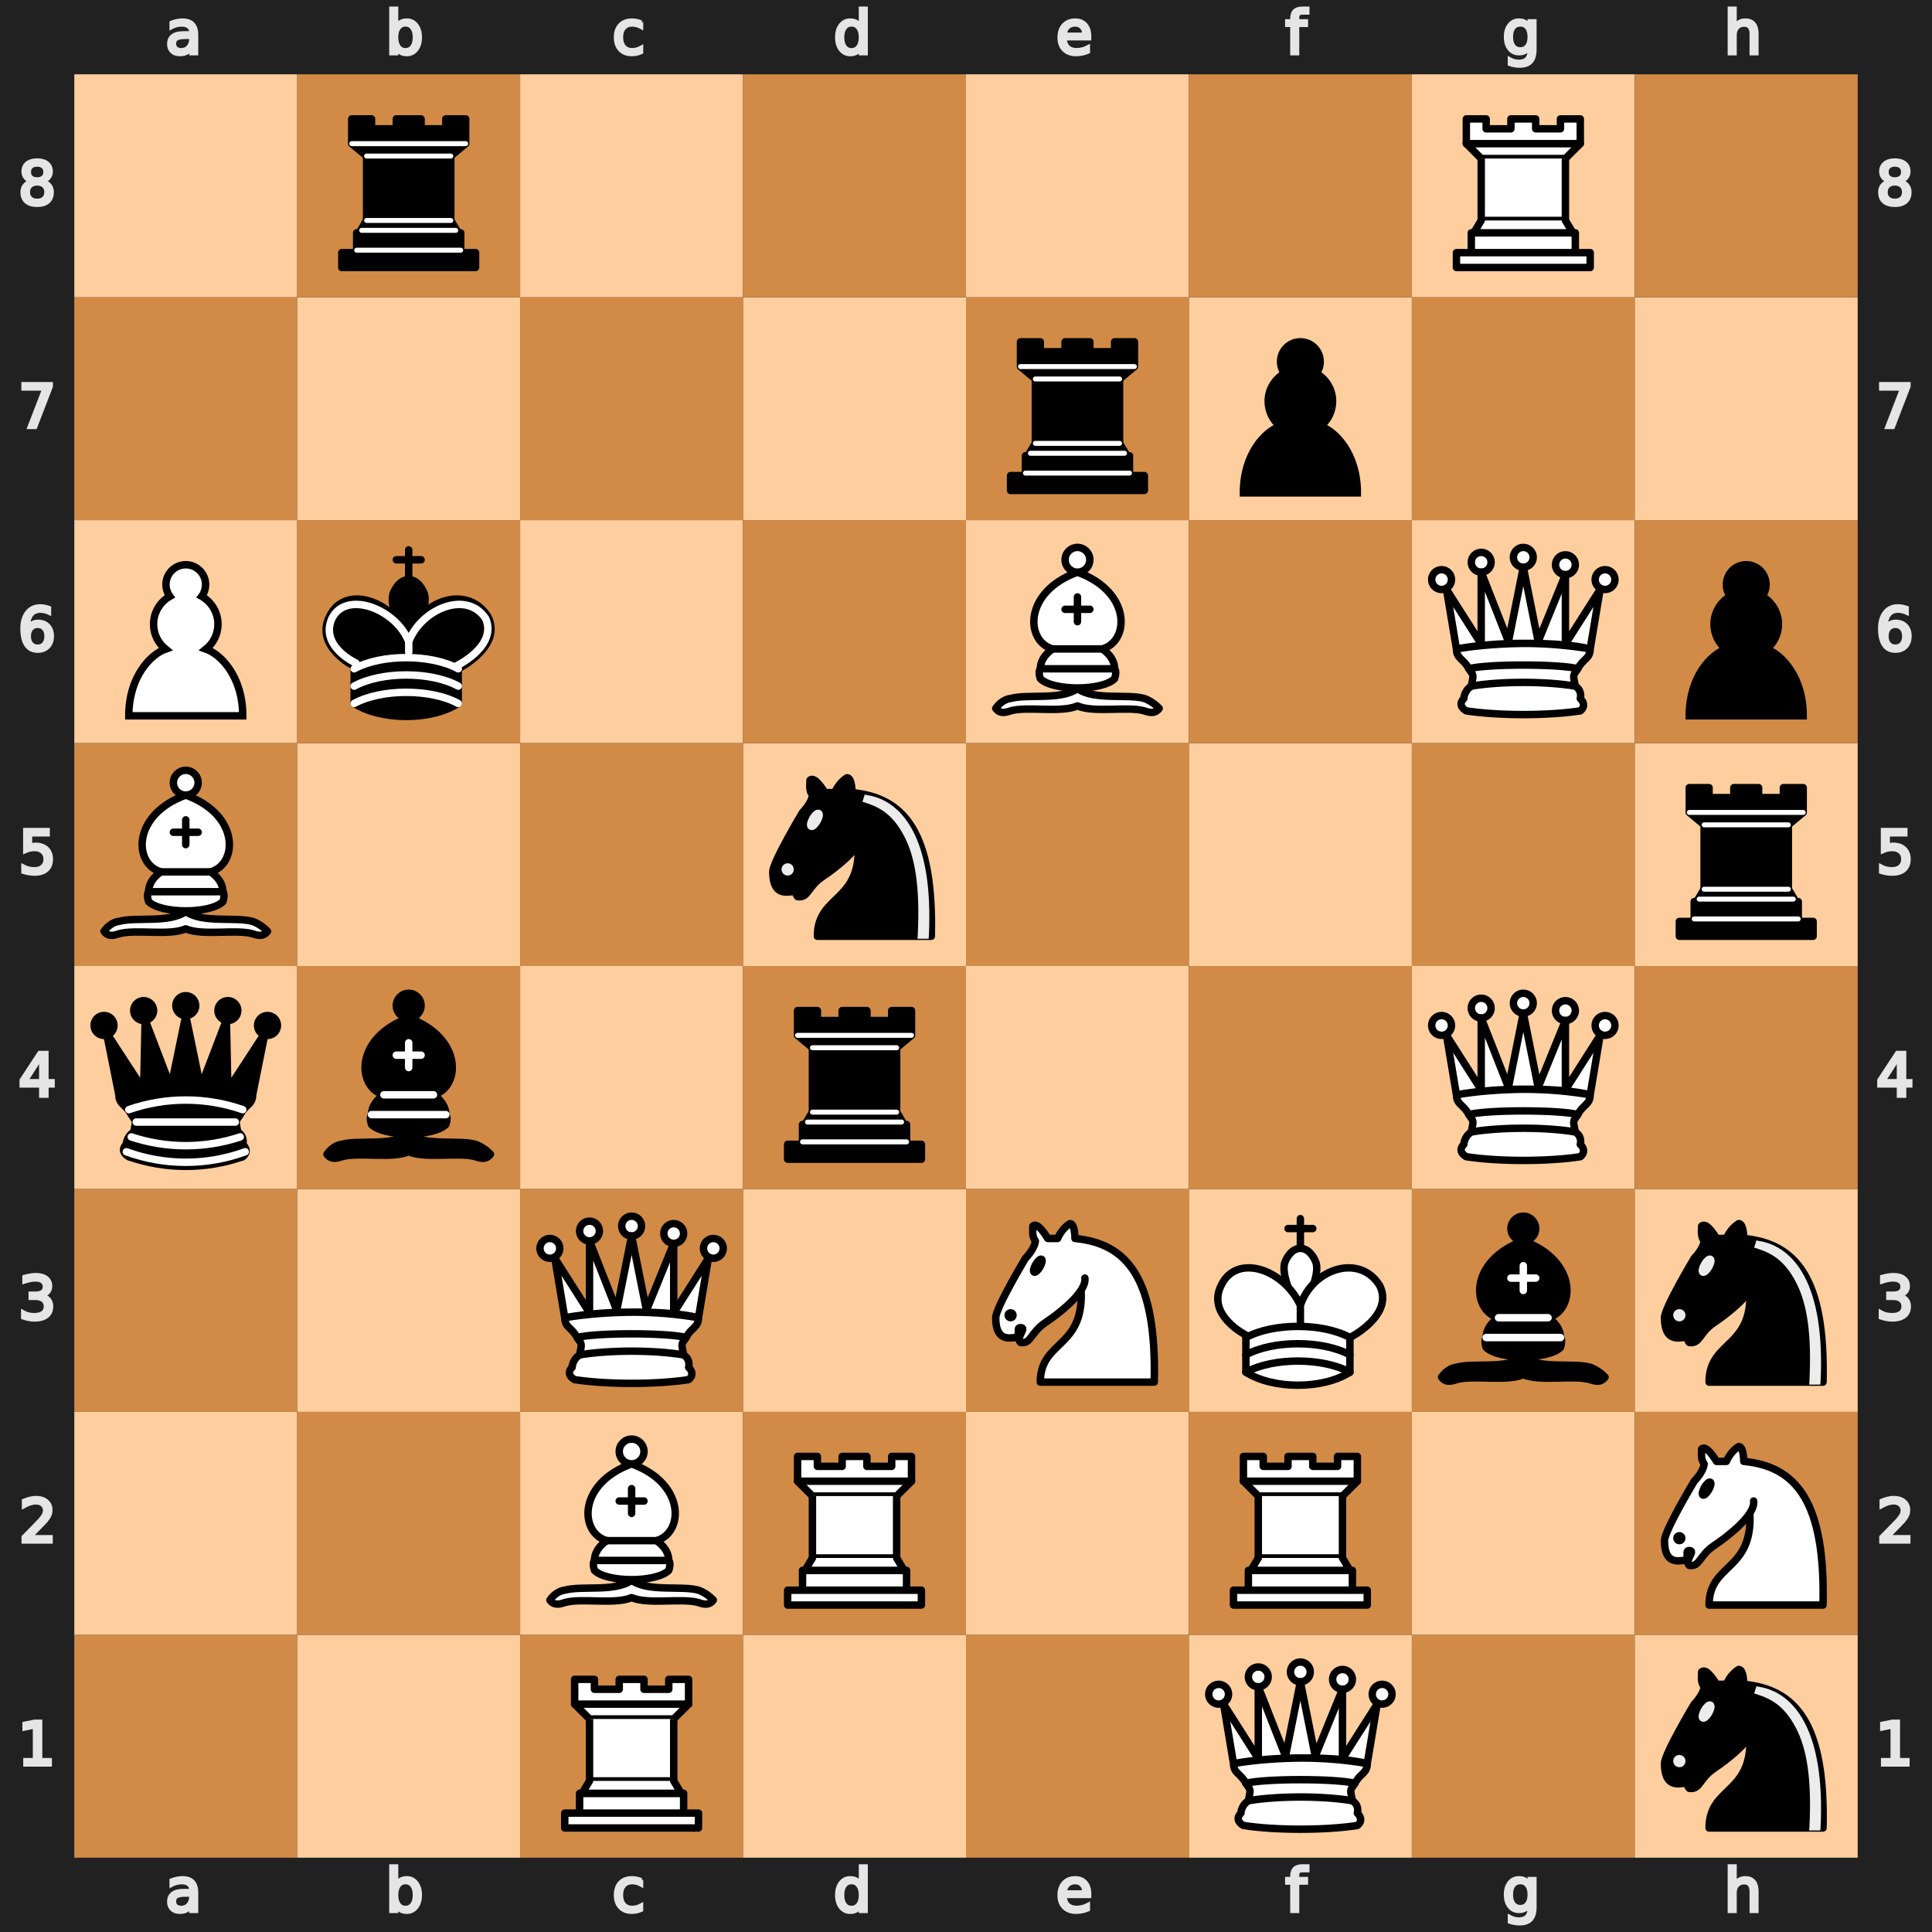
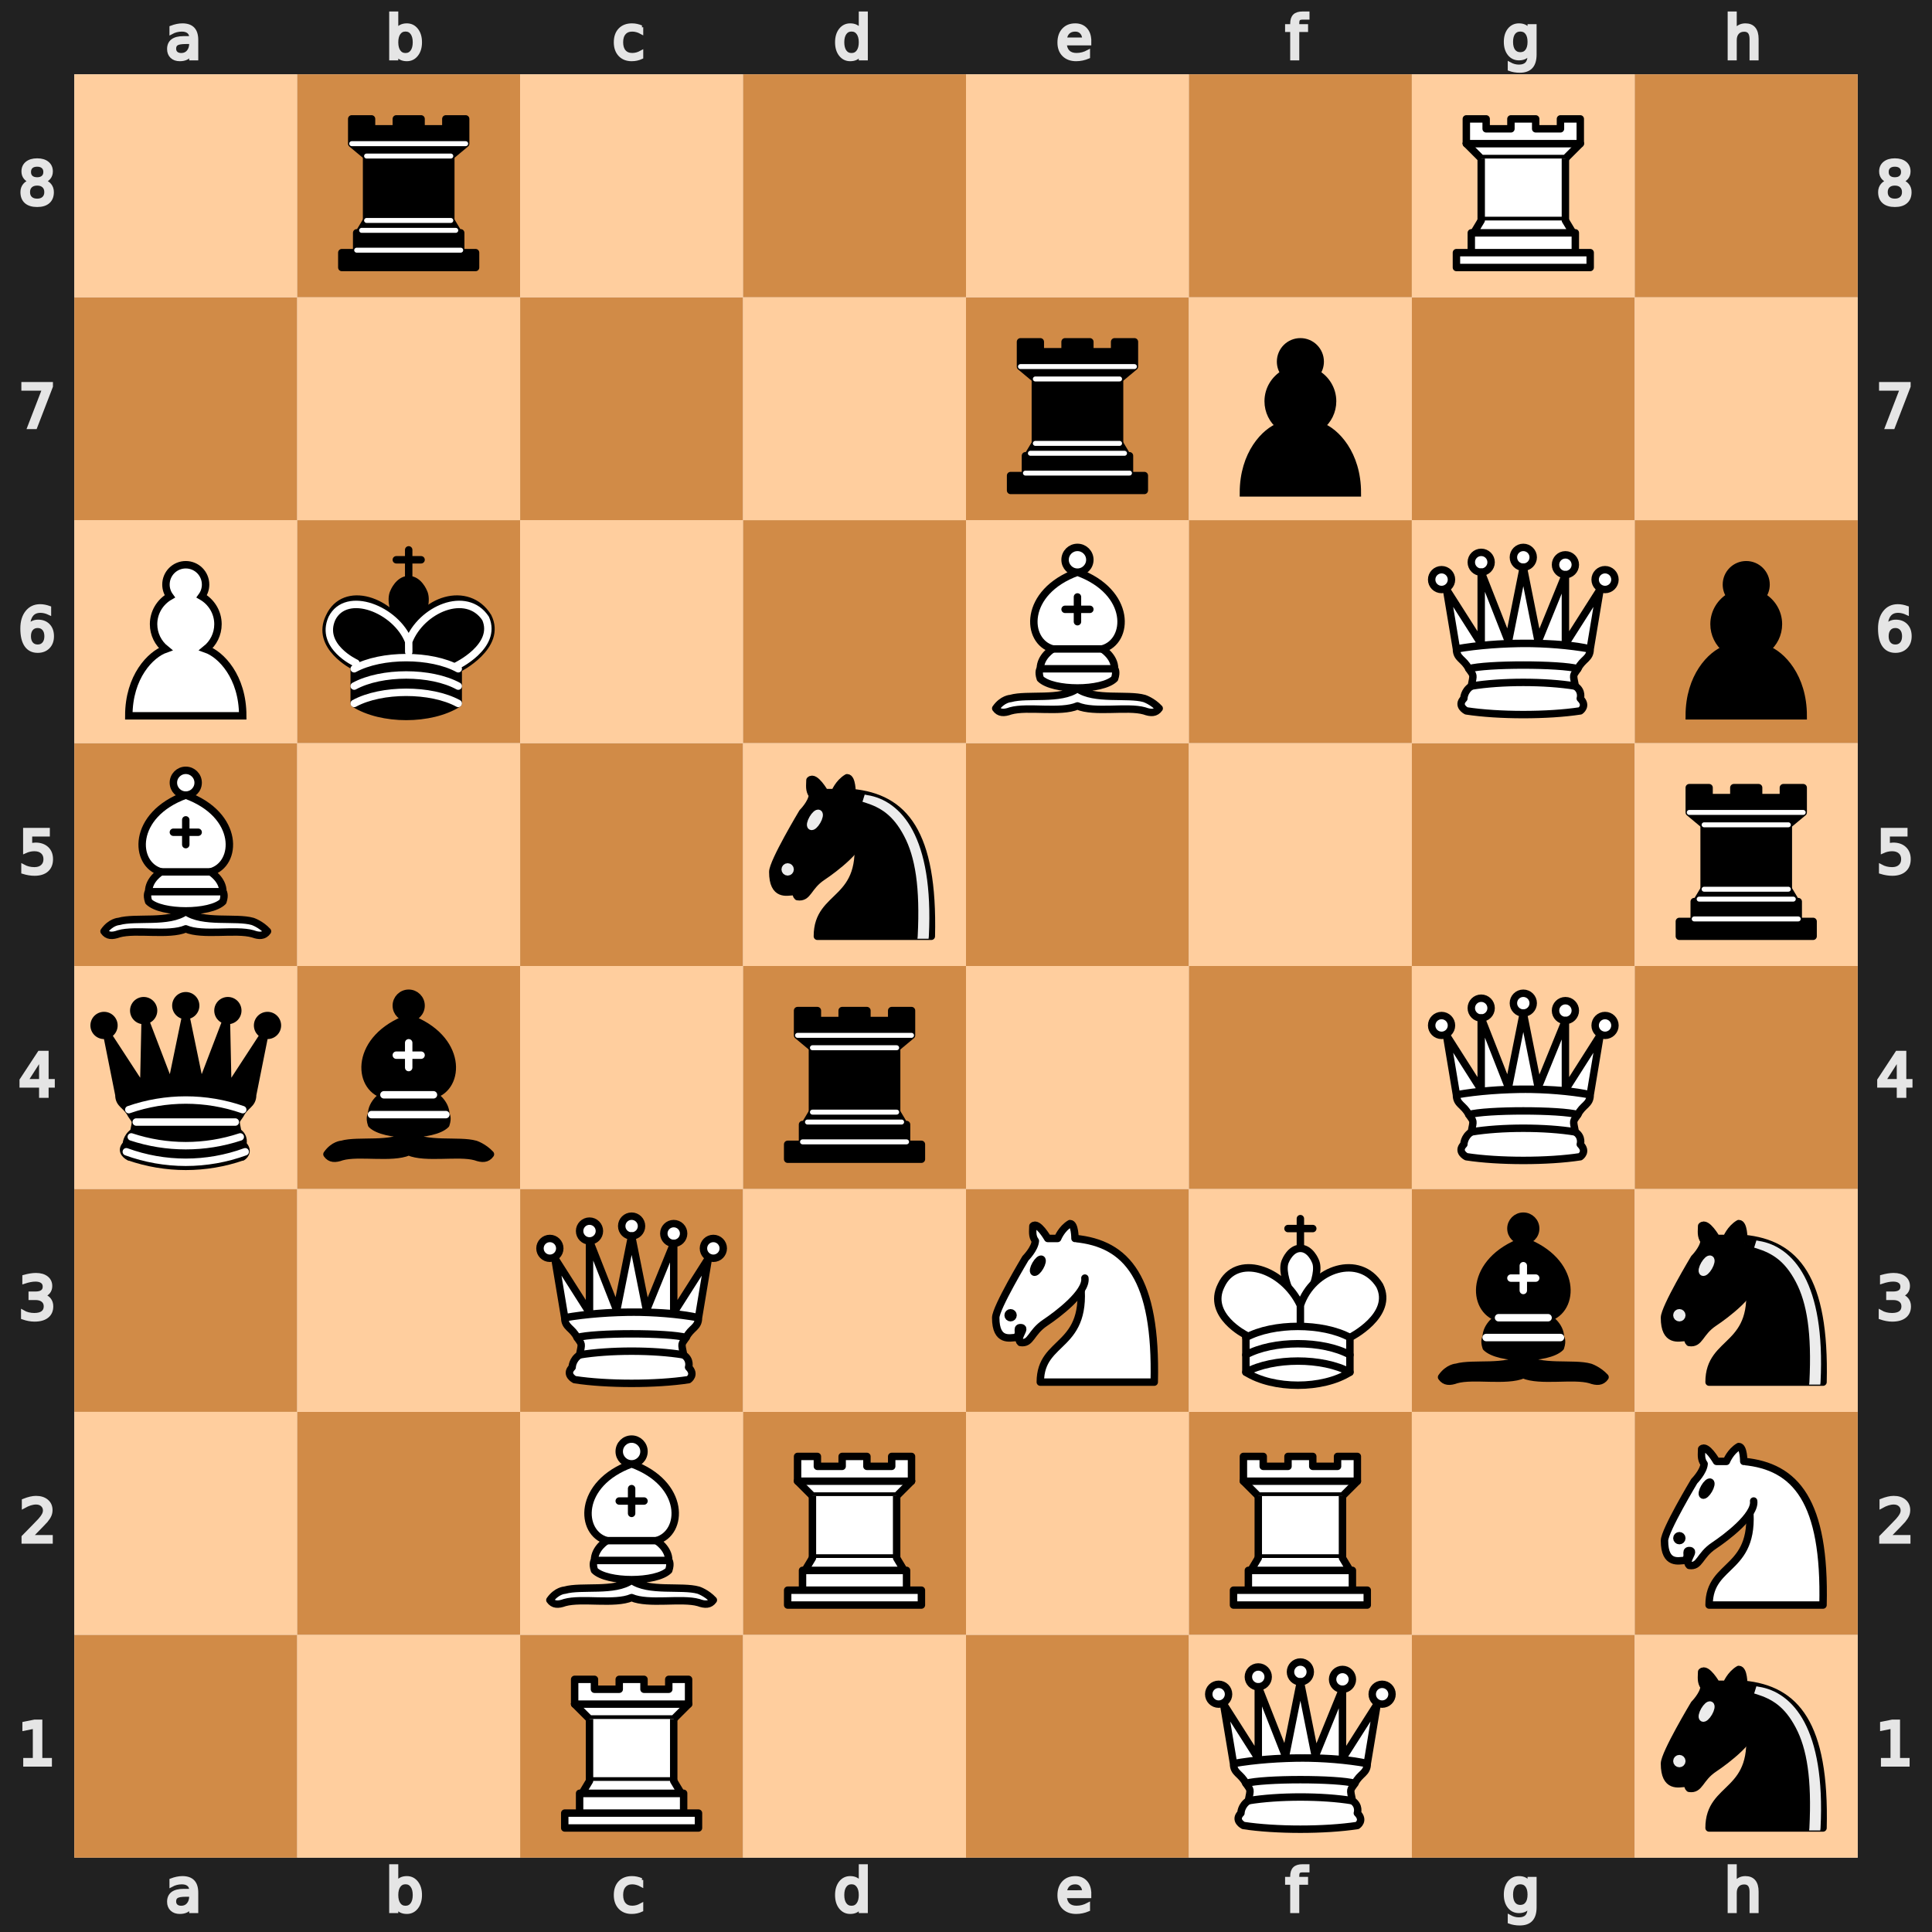
- <svg xmlns="http://www.w3.org/2000/svg" xmlns:xlink="http://www.w3.org/1999/xlink" version="1.2" baseProfile="tiny" viewBox="0 0 390 390" width="200" height="200">
+ <svg xmlns="http://www.w3.org/2000/svg" xmlns:xlink="http://www.w3.org/1999/xlink" viewBox="0 0 390 390" width="200" height="200">
  <defs>
    <g id="white-pawn" class="white pawn">
      <path d="M22.5 9c-2.21 0-4 1.79-4 4 0 .89.29 1.71.78 2.38C17.33 16.5 16 18.59 16 21c0 2.03.94 3.84 2.41 5.03-3 1.06-7.41 5.55-7.41 13.47h23c0-7.92-4.41-12.41-7.41-13.47 1.47-1.19 2.41-3 2.41-5.03 0-2.41-1.33-4.5-3.28-5.62.49-.67.78-1.49.78-2.38 0-2.21-1.79-4-4-4z" fill="#fff" stroke="#000" stroke-width="1.5" stroke-linecap="round" />
    </g>
    <g id="white-knight" class="white knight" fill="none" fill-rule="evenodd" stroke="#000" stroke-width="1.5" stroke-linecap="round" stroke-linejoin="round">
      <path d="M 22,10 C 32.5,11 38.5,18 38,39 L 15,39 C 15,30 25,32.5 23,18" style="fill:#ffffff; stroke:#000000;" />
      <path d="M 24,18 C 24.38,20.91 18.45,25.37 16,27 C 13,29 13.18,31.34 11,31 C 9.958,30.06 12.41,27.96 11,28 C 10,28 11.19,29.23 10,30 C 9,30 5.997,31 6,26 C 6,24 12,14 12,14 C 12,14 13.89,12.1 14,10.5 C 13.27,9.506 13.5,8.5 13.5,7.5 C 14.5,6.5 16.5,10 16.5,10 L 18.5,10 C 18.5,10 19.28,8.008 21,7 C 22,7 22,10 22,10" style="fill:#ffffff; stroke:#000000;" />
      <path d="M 9.5 25.5 A 0.5 0.5 0 1 1 8.5,25.5 A 0.5 0.5 0 1 1 9.5 25.5 z" style="fill:#000000; stroke:#000000;" />
      <path d="M 15 15.5 A 0.5 1.5 0 1 1 14,15.5 A 0.5 1.5 0 1 1 15 15.5 z" transform="matrix(0.866,0.5,-0.5,0.866,9.693,-5.173)" style="fill:#000000; stroke:#000000;" />
    </g>
    <g id="white-bishop" class="white bishop" fill="none" fill-rule="evenodd" stroke="#000" stroke-width="1.5" stroke-linecap="round" stroke-linejoin="round">
      <g fill="#fff" stroke-linecap="butt">
        <path d="M9 36c3.39-.97 10.11.43 13.5-2 3.39 2.43 10.11 1.03 13.5 2 0 0 1.65.54 3 2-.68.97-1.65.99-3 .5-3.39-.97-10.11.46-13.5-1-3.39 1.46-10.11.03-13.5 1-1.354.49-2.323.47-3-.5 1.354-1.94 3-2 3-2zM15 32c2.5 2.5 12.5 2.5 15 0 .5-1.5 0-2 0-2 0-2.5-2.5-4-2.5-4 5.5-1.5 6-11.5-5-15.5-11 4-10.5 14-5 15.5 0 0-2.5 1.5-2.5 4 0 0-.5.5 0 2zM25 8a2.5 2.5 0 1 1-5 0 2.5 2.5 0 1 1 5 0z" />
      </g>
      <path d="M17.5 26h10M15 30h15m-7.5-14.5v5M20 18h5" stroke-linejoin="miter" />
    </g>
    <g id="white-rook" class="white rook" fill="#fff" fill-rule="evenodd" stroke="#000" stroke-width="1.5" stroke-linecap="round" stroke-linejoin="round">
      <path d="M9 39h27v-3H9v3zM12 36v-4h21v4H12zM11 14V9h4v2h5V9h5v2h5V9h4v5" stroke-linecap="butt" />
      <path d="M34 14l-3 3H14l-3-3" />
      <path d="M31 17v12.5H14V17" stroke-linecap="butt" stroke-linejoin="miter" />
      <path d="M31 29.5l1.5 2.5h-20l1.5-2.5" />
      <path d="M11 14h23" fill="none" stroke-linejoin="miter" />
    </g>
    <g id="white-queen" class="white queen" fill="#fff" fill-rule="evenodd" stroke="#000" stroke-width="1.5" stroke-linecap="round" stroke-linejoin="round">
      <path d="M8 12a2 2 0 1 1-4 0 2 2 0 1 1 4 0zM24.5 7.5a2 2 0 1 1-4 0 2 2 0 1 1 4 0zM41 12a2 2 0 1 1-4 0 2 2 0 1 1 4 0zM16 8.5a2 2 0 1 1-4 0 2 2 0 1 1 4 0zM33 9a2 2 0 1 1-4 0 2 2 0 1 1 4 0z" />
      <path d="M9 26c8.5-1.5 21-1.5 27 0l2-12-7 11V11l-5.5 13.5-3-15-3 15-5.5-14V25L7 14l2 12zM9 26c0 2 1.5 2 2.5 4 1 1.5 1 1 .5 3.5-1.5 1-1.5 2.5-1.5 2.5-1.5 1.5.5 2.5.5 2.5 6.5 1 16.5 1 23 0 0 0 1.5-1 0-2.5 0 0 .5-1.5-1-2.5-.5-2.5-.5-2 .5-3.5 1-2 2.5-2 2.5-4-8.5-1.5-18.5-1.5-27 0z" stroke-linecap="butt" />
      <path d="M11.5 30c3.5-1 18.5-1 22 0M12 33.5c6-1 15-1 21 0" fill="none" />
    </g>
    <g id="white-king" class="white king" fill="none" fill-rule="evenodd" stroke="#000" stroke-width="1.5" stroke-linecap="round" stroke-linejoin="round">
      <path d="M22.5 11.63V6M20 8h5" stroke-linejoin="miter" />
      <path d="M22.5 25s4.5-7.5 3-10.5c0 0-1-2.5-3-2.5s-3 2.5-3 2.5c-1.5 3 3 10.5 3 10.5" fill="#fff" stroke-linecap="butt" stroke-linejoin="miter" />
      <path d="M11.5 37c5.5 3.5 15.5 3.5 21 0v-7s9-4.5 6-10.5c-4-6.5-13.5-3.5-16 4V27v-3.5c-3.5-7.5-13-10.5-16-4-3 6 5 10 5 10V37z" fill="#fff" />
      <path d="M11.5 30c5.5-3 15.5-3 21 0m-21 3.5c5.5-3 15.5-3 21 0m-21 3.5c5.5-3 15.5-3 21 0" />
    </g>
    <g id="black-pawn" class="black pawn">
-       <path d="M22.5 9c-2.21 0-4 1.79-4 4 0 .89.29 1.71.78 2.38C17.33 16.5 16 18.59 16 21c0 2.03.94 3.84 2.41 5.03-3 1.06-7.41 5.55-7.41 13.47h23c0-7.92-4.41-12.41-7.41-13.47 1.47-1.19 2.41-3 2.41-5.03 0-2.41-1.33-4.5-3.28-5.62.49-.67.78-1.49.78-2.38 0-2.21-1.79-4-4-4z" stroke="#000" stroke-width="1.5" stroke-linecap="round" />
+       <path d="M22.5 9c-2.21 0-4 1.79-4 4 0 .89.29 1.71.78 2.38C17.33 16.5 16 18.59 16 21c0 2.03.94 3.84 2.41 5.03-3 1.06-7.41 5.55-7.41 13.47h23c0-7.92-4.41-12.41-7.41-13.47 1.47-1.19 2.41-3 2.41-5.03 0-2.41-1.33-4.5-3.28-5.62.49-.67.78-1.49.78-2.38 0-2.21-1.79-4-4-4z" fill="#000" stroke="#000" stroke-width="1.5" stroke-linecap="round" />
    </g>
    <g id="black-knight" class="black knight" fill="none" fill-rule="evenodd" stroke="#000" stroke-width="1.5" stroke-linecap="round" stroke-linejoin="round">
      <path d="M 22,10 C 32.5,11 38.5,18 38,39 L 15,39 C 15,30 25,32.5 23,18" style="fill:#000000; stroke:#000000;" />
      <path d="M 24,18 C 24.38,20.91 18.45,25.37 16,27 C 13,29 13.18,31.34 11,31 C 9.958,30.06 12.41,27.96 11,28 C 10,28 11.19,29.23 10,30 C 9,30 5.997,31 6,26 C 6,24 12,14 12,14 C 12,14 13.89,12.1 14,10.5 C 13.27,9.506 13.5,8.5 13.5,7.5 C 14.5,6.5 16.5,10 16.5,10 L 18.5,10 C 18.5,10 19.28,8.008 21,7 C 22,7 22,10 22,10" style="fill:#000000; stroke:#000000;" />
      <path d="M 9.5 25.5 A 0.5 0.5 0 1 1 8.5,25.5 A 0.5 0.5 0 1 1 9.5 25.5 z" style="fill:#ececec; stroke:#ececec;" />
      <path d="M 15 15.5 A 0.5 1.5 0 1 1 14,15.5 A 0.5 1.5 0 1 1 15 15.5 z" transform="matrix(0.866,0.5,-0.5,0.866,9.693,-5.173)" style="fill:#ececec; stroke:#ececec;" />
      <path d="M 24.55,10.4 L 24.1,11.85 L 24.6,12 C 27.75,13 30.25,14.49 32.5,18.75 C 34.75,23.01 35.75,29.06 35.25,39 L 35.2,39.5 L 37.45,39.5 L 37.5,39 C 38,28.94 36.62,22.15 34.25,17.66 C 31.88,13.17 28.46,11.02 25.06,10.5 L 24.55,10.4 z " style="fill:#ececec; stroke:none;" />
    </g>
    <g id="black-bishop" class="black bishop" fill="none" fill-rule="evenodd" stroke="#000" stroke-width="1.5" stroke-linecap="round" stroke-linejoin="round">
      <path d="M9 36c3.39-.97 10.11.43 13.5-2 3.39 2.43 10.11 1.03 13.5 2 0 0 1.65.54 3 2-.68.97-1.65.99-3 .5-3.39-.97-10.11.46-13.5-1-3.39 1.46-10.11.03-13.5 1-1.354.49-2.323.47-3-.5 1.354-1.94 3-2 3-2zm6-4c2.5 2.5 12.5 2.5 15 0 .5-1.5 0-2 0-2 0-2.5-2.5-4-2.5-4 5.5-1.5 6-11.5-5-15.5-11 4-10.5 14-5 15.5 0 0-2.5 1.5-2.5 4 0 0-.5.5 0 2zM25 8a2.5 2.5 0 1 1-5 0 2.5 2.5 0 1 1 5 0z" fill="#000" stroke-linecap="butt" />
      <path d="M17.5 26h10M15 30h15m-7.5-14.5v5M20 18h5" stroke="#fff" stroke-linejoin="miter" />
    </g>
    <g id="black-rook" class="black rook" fill="#000" fill-rule="evenodd" stroke="#000" stroke-width="1.5" stroke-linecap="round" stroke-linejoin="round">
      <path d="M9 39h27v-3H9v3zM12.5 32l1.5-2.5h17l1.5 2.5h-20zM12 36v-4h21v4H12z" stroke-linecap="butt" />
      <path d="M14 29.5v-13h17v13H14z" stroke-linecap="butt" stroke-linejoin="miter" />
      <path d="M14 16.5L11 14h23l-3 2.5H14zM11 14V9h4v2h5V9h5v2h5V9h4v5H11z" stroke-linecap="butt" />
      <path d="M12 35.5h21M13 31.5h19M14 29.5h17M14 16.5h17M11 14h23" fill="none" stroke="#fff" stroke-width="1" stroke-linejoin="miter" />
    </g>
    <g id="black-queen" class="black queen" fill="#000" fill-rule="evenodd" stroke="#000" stroke-width="1.5" stroke-linecap="round" stroke-linejoin="round">
      <g fill="#000" stroke="none">
        <circle cx="6" cy="12" r="2.75" />
        <circle cx="14" cy="9" r="2.75" />
        <circle cx="22.5" cy="8" r="2.75" />
        <circle cx="31" cy="9" r="2.75" />
        <circle cx="39" cy="12" r="2.75" />
      </g>
      <path d="M9 26c8.5-1.5 21-1.5 27 0l2.5-12.5L31 25l-.3-14.1-5.2 13.6-3-14.5-3 14.5-5.2-13.6L14 25 6.5 13.5 9 26zM9 26c0 2 1.5 2 2.5 4 1 1.5 1 1 .5 3.5-1.5 1-1.5 2.5-1.5 2.5-1.5 1.5.5 2.5.5 2.5 6.5 1 16.5 1 23 0 0 0 1.5-1 0-2.5 0 0 .5-1.5-1-2.5-.5-2.5-.5-2 .5-3.5 1-2 2.5-2 2.5-4-8.5-1.5-18.5-1.5-27 0z" stroke-linecap="butt" />
      <path d="M11 38.5a35 35 1 0 0 23 0" fill="none" stroke-linecap="butt" />
      <path d="M11 29a35 35 1 0 1 23 0M12.5 31.5h20M11.5 34.5a35 35 1 0 0 22 0M10.5 37.5a35 35 1 0 0 24 0" fill="none" stroke="#fff" />
    </g>
    <g id="black-king" class="black king" fill="none" fill-rule="evenodd" stroke="#000" stroke-width="1.5" stroke-linecap="round" stroke-linejoin="round">
      <path d="M22.5 11.63V6" stroke-linejoin="miter" />
      <path d="M22.5 25s4.5-7.5 3-10.5c0 0-1-2.5-3-2.5s-3 2.5-3 2.5c-1.5 3 3 10.5 3 10.5" fill="#000" stroke-linecap="butt" stroke-linejoin="miter" />
      <path d="M11.5 37c5.5 3.5 15.5 3.5 21 0v-7s9-4.5 6-10.5c-4-6.5-13.5-3.5-16 4V27v-3.5c-3.5-7.5-13-10.5-16-4-3 6 5 10 5 10V37z" fill="#000" />
      <path d="M20 8h5" stroke-linejoin="miter" />
      <path d="M32 29.5s8.5-4 6.03-9.65C34.15 14 25 18 22.5 24.5l.01 2.1-.01-2.1C20 18 9.906 14 6.997 19.85c-2.497 5.65 4.853 9 4.853 9M11.5 30c5.5-3 15.5-3 21 0m-21 3.5c5.5-3 15.5-3 21 0m-21 3.5c5.5-3 15.5-3 21 0" stroke="#fff" />
    </g>
  </defs>
-   <rect x="0" y="0" width="390" height="390" fill="#212121" />
-   <g transform="translate(20, 0) scale(0.75, 0.75)" fill="#e5e5e5" stroke="#e5e5e5">
+   <rect x="7.5" y="7.5" width="375" height="375" fill="none" stroke="#212121" stroke-width="15" />
+   <g transform="translate(20, 1) scale(0.75, 0.75)" fill="#e5e5e5" stroke="#e5e5e5">
    <path d="M23.328 10.016q-1.742 0-2.414.398-.672.398-.672 1.36 0 .765.5 1.218.508.445 1.375.445 1.196 0 1.914-.843.727-.852.727-2.258v-.32zm2.867-.594v4.992h-1.437v-1.328q-.492.797-1.227 1.18-.734.375-1.797.375-1.343 0-2.14-.75-.79-.758-.79-2.024 0-1.476.985-2.226.992-.75 2.953-.75h2.016V8.75q0-.992-.656-1.531-.649-.547-1.829-.547-.75 0-1.46.18-.711.18-1.368.539V6.062q.79-.304 1.532-.453.742-.156 1.445-.156 1.898 0 2.836.984.937.985.937 2.985z" />
  </g>
  <g transform="translate(20, 375) scale(0.75, 0.75)" fill="#e5e5e5" stroke="#e5e5e5">
    <path d="M23.328 10.016q-1.742 0-2.414.398-.672.398-.672 1.36 0 .765.5 1.218.508.445 1.375.445 1.196 0 1.914-.843.727-.852.727-2.258v-.32zm2.867-.594v4.992h-1.437v-1.328q-.492.797-1.227 1.18-.734.375-1.797.375-1.343 0-2.14-.75-.79-.758-.79-2.024 0-1.476.985-2.226.992-.75 2.953-.75h2.016V8.75q0-.992-.656-1.531-.649-.547-1.829-.547-.75 0-1.46.18-.711.18-1.368.539V6.062q.79-.304 1.532-.453.742-.156 1.445-.156 1.898 0 2.836.984.937.985.937 2.985z" />
  </g>
-   <g transform="translate(65, 0) scale(0.75, 0.75)" fill="#e5e5e5" stroke="#e5e5e5">
+   <g transform="translate(65, 1) scale(0.75, 0.75)" fill="#e5e5e5" stroke="#e5e5e5">
    <path d="M24.922 10.047q0-1.586-.656-2.485-.649-.906-1.79-.906-1.14 0-1.796.906-.649.899-.649 2.485 0 1.586.649 2.492.656.898 1.797.898 1.14 0 1.789-.898.656-.906.656-2.492zm-4.89-3.055q.452-.781 1.14-1.156.695-.383 1.656-.383 1.594 0 2.586 1.266 1 1.265 1 3.328 0 2.062-1 3.328-.992 1.266-2.586 1.266-.96 0-1.656-.375-.688-.383-1.14-1.164v1.312h-1.446V2.258h1.445z" />
  </g>
  <g transform="translate(65, 375) scale(0.75, 0.75)" fill="#e5e5e5" stroke="#e5e5e5">
    <path d="M24.922 10.047q0-1.586-.656-2.485-.649-.906-1.79-.906-1.14 0-1.796.906-.649.899-.649 2.485 0 1.586.649 2.492.656.898 1.797.898 1.14 0 1.789-.898.656-.906.656-2.492zm-4.89-3.055q.452-.781 1.14-1.156.695-.383 1.656-.383 1.594 0 2.586 1.266 1 1.265 1 3.328 0 2.062-1 3.328-.992 1.266-2.586 1.266-.96 0-1.656-.375-.688-.383-1.14-1.164v1.312h-1.446V2.258h1.445z" />
  </g>
-   <g transform="translate(110, 0) scale(0.75, 0.75)" fill="#e5e5e5" stroke="#e5e5e5">
+   <g transform="translate(110, 1) scale(0.75, 0.75)" fill="#e5e5e5" stroke="#e5e5e5">
    <path d="M25.96 6v1.344q-.608-.336-1.226-.5-.609-.172-1.234-.172-1.398 0-2.172.89-.773.883-.773 2.485 0 1.601.773 2.492.774.883 2.172.883.625 0 1.234-.164.618-.172 1.227-.508v1.328q-.602.281-1.25.422-.64.14-1.367.14-1.977 0-3.14-1.242-1.165-1.242-1.165-3.351 0-2.14 1.172-3.367 1.18-1.227 3.227-1.227.664 0 1.296.14.633.134 1.227.407z" />
  </g>
  <g transform="translate(110, 375) scale(0.75, 0.75)" fill="#e5e5e5" stroke="#e5e5e5">
    <path d="M25.96 6v1.344q-.608-.336-1.226-.5-.609-.172-1.234-.172-1.398 0-2.172.89-.773.883-.773 2.485 0 1.601.773 2.492.774.883 2.172.883.625 0 1.234-.164.618-.172 1.227-.508v1.328q-.602.281-1.25.422-.64.14-1.367.14-1.977 0-3.14-1.242-1.165-1.242-1.165-3.351 0-2.14 1.172-3.367 1.18-1.227 3.227-1.227.664 0 1.296.14.633.134 1.227.407z" />
  </g>
-   <g transform="translate(155, 0) scale(0.75, 0.75)" fill="#e5e5e5" stroke="#e5e5e5">
+   <g transform="translate(155, 1) scale(0.75, 0.75)" fill="#e5e5e5" stroke="#e5e5e5">
    <path d="M24.973 6.992V2.258h1.437v12.156h-1.437v-1.312q-.453.78-1.149 1.164-.687.375-1.656.375-1.586 0-2.586-1.266-.992-1.266-.992-3.328 0-2.063.992-3.328 1-1.266 2.586-1.266.969 0 1.656.383.696.375 1.149 1.156zm-4.899 3.055q0 1.586.649 2.492.656.898 1.797.898 1.14 0 1.796-.898.657-.906.657-2.492 0-1.586-.657-2.485-.656-.906-1.796-.906-1.141 0-1.797.906-.649.899-.649 2.485z" />
  </g>
  <g transform="translate(155, 375) scale(0.75, 0.75)" fill="#e5e5e5" stroke="#e5e5e5">
    <path d="M24.973 6.992V2.258h1.437v12.156h-1.437v-1.312q-.453.78-1.149 1.164-.687.375-1.656.375-1.586 0-2.586-1.266-.992-1.266-.992-3.328 0-2.063.992-3.328 1-1.266 2.586-1.266.969 0 1.656.383.696.375 1.149 1.156zm-4.899 3.055q0 1.586.649 2.492.656.898 1.797.898 1.14 0 1.796-.898.657-.906.657-2.492 0-1.586-.657-2.485-.656-.906-1.796-.906-1.141 0-1.797.906-.649.899-.649 2.485z" />
  </g>
-   <g transform="translate(200, 0) scale(0.75, 0.75)" fill="#e5e5e5" stroke="#e5e5e5">
+   <g transform="translate(200, 1) scale(0.75, 0.75)" fill="#e5e5e5" stroke="#e5e5e5">
    <path d="M26.555 9.68v.703h-6.61q.094 1.484.89 2.265.806.774 2.235.774.828 0 1.602-.203.781-.203 1.547-.61v1.36q-.774.328-1.586.5-.813.172-1.649.172-2.093 0-3.32-1.22-1.219-1.218-1.219-3.296 0-2.148 1.157-3.406 1.164-1.266 3.132-1.266 1.766 0 2.79 1.14 1.03 1.134 1.03 3.087zm-1.438-.422q-.015-1.18-.664-1.883-.64-.703-1.703-.703-1.203 0-1.93.68-.718.68-.828 1.914z" />
  </g>
  <g transform="translate(200, 375) scale(0.75, 0.75)" fill="#e5e5e5" stroke="#e5e5e5">
    <path d="M26.555 9.68v.703h-6.61q.094 1.484.89 2.265.806.774 2.235.774.828 0 1.602-.203.781-.203 1.547-.61v1.36q-.774.328-1.586.5-.813.172-1.649.172-2.093 0-3.32-1.22-1.219-1.218-1.219-3.296 0-2.148 1.157-3.406 1.164-1.266 3.132-1.266 1.766 0 2.79 1.14 1.03 1.134 1.03 3.087zm-1.438-.422q-.015-1.18-.664-1.883-.64-.703-1.703-.703-1.203 0-1.93.68-.718.68-.828 1.914z" />
  </g>
-   <g transform="translate(245, 0) scale(0.75, 0.75)" fill="#e5e5e5" stroke="#e5e5e5">
+   <g transform="translate(245, 1) scale(0.75, 0.75)" fill="#e5e5e5" stroke="#e5e5e5">
    <path d="M25.285 2.258v1.195H23.91q-.773 0-1.078.313-.297.312-.297 1.125v.773h2.367v1.117h-2.367v7.633H21.09V6.781h-1.375V5.664h1.375v-.61q0-1.46.68-2.124.68-.672 2.156-.672z" />
  </g>
  <g transform="translate(245, 375) scale(0.75, 0.75)" fill="#e5e5e5" stroke="#e5e5e5">
    <path d="M25.285 2.258v1.195H23.91q-.773 0-1.078.313-.297.312-.297 1.125v.773h2.367v1.117h-2.367v7.633H21.09V6.781h-1.375V5.664h1.375v-.61q0-1.46.68-2.124.68-.672 2.156-.672z" />
  </g>
-   <g transform="translate(290, 0) scale(0.75, 0.75)" fill="#e5e5e5" stroke="#e5e5e5">
+   <g transform="translate(290, 1) scale(0.75, 0.75)" fill="#e5e5e5" stroke="#e5e5e5">
    <path d="M24.973 9.937q0-1.562-.649-2.421-.64-.86-1.804-.86-1.157 0-1.805.86-.64.859-.64 2.421 0 1.555.64 2.415.648.859 1.805.859 1.164 0 1.804-.86.649-.859.649-2.414zm1.437 3.391q0 2.234-.992 3.32-.992 1.094-3.04 1.094-.757 0-1.429-.117-.672-.11-1.304-.344v-1.398q.632.344 1.25.508.617.164 1.257.164 1.414 0 2.118-.743.703-.734.703-2.226v-.711q-.446.773-1.141 1.156-.695.383-1.664.383-1.61 0-2.594-1.227-.984-1.226-.984-3.25 0-2.03.984-3.257.985-1.227 2.594-1.227.969 0 1.664.383t1.14 1.156V5.664h1.438z" />
  </g>
  <g transform="translate(290, 375) scale(0.75, 0.75)" fill="#e5e5e5" stroke="#e5e5e5">
    <path d="M24.973 9.937q0-1.562-.649-2.421-.64-.86-1.804-.86-1.157 0-1.805.86-.64.859-.64 2.421 0 1.555.64 2.415.648.859 1.805.859 1.164 0 1.804-.86.649-.859.649-2.414zm1.437 3.391q0 2.234-.992 3.32-.992 1.094-3.04 1.094-.757 0-1.429-.117-.672-.11-1.304-.344v-1.398q.632.344 1.25.508.617.164 1.257.164 1.414 0 2.118-.743.703-.734.703-2.226v-.711q-.446.773-1.141 1.156-.695.383-1.664.383-1.61 0-2.594-1.227-.984-1.226-.984-3.25 0-2.03.984-3.257.985-1.227 2.594-1.227.969 0 1.664.383t1.14 1.156V5.664h1.438z" />
  </g>
-   <g transform="translate(335, 0) scale(0.75, 0.75)" fill="#e5e5e5" stroke="#e5e5e5">
+   <g transform="translate(335, 1) scale(0.75, 0.75)" fill="#e5e5e5" stroke="#e5e5e5">
    <path d="M26.164 9.133v5.281h-1.437V9.18q0-1.243-.485-1.86-.484-.617-1.453-.617-1.164 0-1.836.742-.672.742-.672 2.024v4.945h-1.445V2.258h1.445v4.765q.516-.789 1.211-1.18.703-.39 1.617-.39 1.508 0 2.282.938.773.93.773 2.742z" />
  </g>
  <g transform="translate(335, 375) scale(0.75, 0.75)" fill="#e5e5e5" stroke="#e5e5e5">
    <path d="M26.164 9.133v5.281h-1.437V9.18q0-1.243-.485-1.86-.484-.617-1.453-.617-1.164 0-1.836.742-.672.742-.672 2.024v4.945h-1.445V2.258h1.445v4.765q.516-.789 1.211-1.18.703-.39 1.617-.39 1.508 0 2.282.938.773.93.773 2.742z" />
  </g>
  <g transform="translate(0, 335) scale(0.75, 0.75)" fill="#e5e5e5" stroke="#e5e5e5">
    <path d="M6.754 26.996h2.578v-8.898l-2.805.562v-1.437l2.79-.563h1.578v10.336h2.578v1.328h-6.72z" />
  </g>
  <g transform="translate(375, 335) scale(0.75, 0.75)" fill="#e5e5e5" stroke="#e5e5e5">
    <path d="M6.754 26.996h2.578v-8.898l-2.805.562v-1.437l2.79-.563h1.578v10.336h2.578v1.328h-6.72z" />
  </g>
  <g transform="translate(0, 290) scale(0.75, 0.75)" fill="#e5e5e5" stroke="#e5e5e5">
    <path d="M8.195 26.996h5.508v1.328H6.297v-1.328q.898-.93 2.445-2.492 1.555-1.57 1.953-2.024.758-.851 1.055-1.437.305-.594.305-1.164 0-.93-.657-1.516-.648-.586-1.695-.586-.742 0-1.57.258-.82.258-1.758.781v-1.593q.953-.383 1.781-.578.828-.196 1.516-.196 1.812 0 2.89.906 1.079.907 1.079 2.422 0 .72-.274 1.368-.265.64-.976 1.515-.196.227-1.243 1.313-1.046 1.078-2.953 3.023z" />
  </g>
  <g transform="translate(375, 290) scale(0.75, 0.75)" fill="#e5e5e5" stroke="#e5e5e5">
    <path d="M8.195 26.996h5.508v1.328H6.297v-1.328q.898-.93 2.445-2.492 1.555-1.57 1.953-2.024.758-.851 1.055-1.437.305-.594.305-1.164 0-.93-.657-1.516-.648-.586-1.695-.586-.742 0-1.57.258-.82.258-1.758.781v-1.593q.953-.383 1.781-.578.828-.196 1.516-.196 1.812 0 2.89.906 1.079.907 1.079 2.422 0 .72-.274 1.368-.265.64-.976 1.515-.196.227-1.243 1.313-1.046 1.078-2.953 3.023z" />
  </g>
  <g transform="translate(0, 245) scale(0.75, 0.75)" fill="#e5e5e5" stroke="#e5e5e5">
    <path d="M11.434 22.035q1.132.242 1.765 1.008.64.766.64 1.89 0 1.727-1.187 2.672-1.187.946-3.375.946-.734 0-1.515-.149-.774-.14-1.602-.43V26.45q.656.383 1.438.578.78.196 1.632.196 1.485 0 2.258-.586.782-.586.782-1.703 0-1.032-.727-1.61-.719-.586-2.008-.586h-1.36v-1.297h1.423q1.164 0 1.78-.46.618-.47.618-1.344 0-.899-.64-1.375-.633-.485-1.82-.485-.65 0-1.391.141-.743.14-1.633.437V16.95q.898-.25 1.68-.375.788-.125 1.484-.125 1.797 0 2.844.82 1.046.813 1.046 2.204 0 .968-.554 1.64-.555.664-1.578.922z" />
  </g>
  <g transform="translate(375, 245) scale(0.75, 0.75)" fill="#e5e5e5" stroke="#e5e5e5">
    <path d="M11.434 22.035q1.132.242 1.765 1.008.64.766.64 1.89 0 1.727-1.187 2.672-1.187.946-3.375.946-.734 0-1.515-.149-.774-.14-1.602-.43V26.45q.656.383 1.438.578.78.196 1.632.196 1.485 0 2.258-.586.782-.586.782-1.703 0-1.032-.727-1.61-.719-.586-2.008-.586h-1.36v-1.297h1.423q1.164 0 1.78-.46.618-.47.618-1.344 0-.899-.64-1.375-.633-.485-1.82-.485-.65 0-1.391.141-.743.14-1.633.437V16.95q.898-.25 1.68-.375.788-.125 1.484-.125 1.797 0 2.844.82 1.046.813 1.046 2.204 0 .968-.554 1.64-.555.664-1.578.922z" />
  </g>
  <g transform="translate(0, 200) scale(0.75, 0.75)" fill="#e5e5e5" stroke="#e5e5e5">
    <path d="M11.016 18.035L7.03 24.262h3.985zm-.414-1.375h1.984v7.602h1.664v1.312h-1.664v2.75h-1.57v-2.75H5.75v-1.523z" />
  </g>
  <g transform="translate(375, 200) scale(0.75, 0.75)" fill="#e5e5e5" stroke="#e5e5e5">
    <path d="M11.016 18.035L7.03 24.262h3.985zm-.414-1.375h1.984v7.602h1.664v1.312h-1.664v2.75h-1.57v-2.75H5.75v-1.523z" />
  </g>
  <g transform="translate(0, 155) scale(0.75, 0.75)" fill="#e5e5e5" stroke="#e5e5e5">
    <path d="M6.719 16.66h6.195v1.328h-4.75v2.86q.344-.118.688-.172.343-.063.687-.063 1.953 0 3.094 1.07 1.14 1.07 1.14 2.899 0 1.883-1.171 2.93-1.172 1.039-3.305 1.039-.735 0-1.5-.125-.758-.125-1.57-.375v-1.586q.703.383 1.453.57.75.188 1.586.188 1.351 0 2.14-.711.79-.711.79-1.93 0-1.219-.79-1.93-.789-.71-2.14-.71-.633 0-1.266.14-.625.14-1.281.438z" />
  </g>
  <g transform="translate(375, 155) scale(0.75, 0.75)" fill="#e5e5e5" stroke="#e5e5e5">
    <path d="M6.719 16.66h6.195v1.328h-4.75v2.86q.344-.118.688-.172.343-.063.687-.063 1.953 0 3.094 1.07 1.14 1.07 1.14 2.899 0 1.883-1.171 2.93-1.172 1.039-3.305 1.039-.735 0-1.5-.125-.758-.125-1.57-.375v-1.586q.703.383 1.453.57.75.188 1.586.188 1.351 0 2.14-.711.79-.711.79-1.93 0-1.219-.79-1.93-.789-.71-2.14-.71-.633 0-1.266.14-.625.14-1.281.438z" />
  </g>
  <g transform="translate(0, 110) scale(0.75, 0.75)" fill="#e5e5e5" stroke="#e5e5e5">
    <path d="M10.137 21.863q-1.063 0-1.688.727-.617.726-.617 1.992 0 1.258.617 1.992.625.727 1.688.727 1.062 0 1.68-.727.624-.734.624-1.992 0-1.266-.625-1.992-.617-.727-1.68-.727zm3.133-4.945v1.437q-.594-.28-1.204-.43-.601-.148-1.195-.148-1.562 0-2.39 1.055-.82 1.055-.938 3.188.46-.68 1.156-1.04.696-.367 1.531-.367 1.758 0 2.774 1.07 1.023 1.063 1.023 2.899 0 1.797-1.062 2.883-1.063 1.086-2.828 1.086-2.024 0-3.094-1.547-1.07-1.555-1.07-4.5 0-2.766 1.312-4.406 1.313-1.649 3.524-1.649.593 0 1.195.117.61.118 1.266.352z" />
  </g>
  <g transform="translate(375, 110) scale(0.75, 0.75)" fill="#e5e5e5" stroke="#e5e5e5">
    <path d="M10.137 21.863q-1.063 0-1.688.727-.617.726-.617 1.992 0 1.258.617 1.992.625.727 1.688.727 1.062 0 1.68-.727.624-.734.624-1.992 0-1.266-.625-1.992-.617-.727-1.68-.727zm3.133-4.945v1.437q-.594-.28-1.204-.43-.601-.148-1.195-.148-1.562 0-2.39 1.055-.82 1.055-.938 3.188.46-.68 1.156-1.04.696-.367 1.531-.367 1.758 0 2.774 1.07 1.023 1.063 1.023 2.899 0 1.797-1.062 2.883-1.063 1.086-2.828 1.086-2.024 0-3.094-1.547-1.07-1.555-1.07-4.5 0-2.766 1.312-4.406 1.313-1.649 3.524-1.649.593 0 1.195.117.61.118 1.266.352z" />
  </g>
  <g transform="translate(0, 65) scale(0.75, 0.75)" fill="#e5e5e5" stroke="#e5e5e5">
    <path d="M6.25 16.66h7.5v.672L9.516 28.324H7.867l3.985-10.336H6.25z" />
  </g>
  <g transform="translate(375, 65) scale(0.75, 0.75)" fill="#e5e5e5" stroke="#e5e5e5">
    <path d="M6.25 16.66h7.5v.672L9.516 28.324H7.867l3.985-10.336H6.25z" />
  </g>
  <g transform="translate(0, 20) scale(0.75, 0.75)" fill="#e5e5e5" stroke="#e5e5e5">
    <path d="M10 22.785q-1.125 0-1.773.602-.641.601-.641 1.656t.64 1.656q.649.602 1.774.602t1.773-.602q.649-.61.649-1.656 0-1.055-.649-1.656-.64-.602-1.773-.602zm-1.578-.672q-1.016-.25-1.586-.945-.563-.695-.563-1.695 0-1.399.993-2.211 1-.813 2.734-.813 1.742 0 2.734.813.993.812.993 2.21 0 1-.57 1.696-.563.695-1.571.945 1.14.266 1.773 1.04.641.773.641 1.89 0 1.695-1.04 2.602-1.03.906-2.96.906t-2.969-.906Q6 26.738 6 25.043q0-1.117.64-1.89.641-.774 1.782-1.04zm-.578-2.492q0 .906.562 1.414.57.508 1.594.508 1.016 0 1.586-.508.578-.508.578-1.414 0-.906-.578-1.414-.57-.508-1.586-.508-1.023 0-1.594.508-.562.508-.562 1.414z" />
  </g>
  <g transform="translate(375, 20) scale(0.75, 0.75)" fill="#e5e5e5" stroke="#e5e5e5">
    <path d="M10 22.785q-1.125 0-1.773.602-.641.601-.641 1.656t.64 1.656q.649.602 1.774.602t1.773-.602q.649-.61.649-1.656 0-1.055-.649-1.656-.64-.602-1.773-.602zm-1.578-.672q-1.016-.25-1.586-.945-.563-.695-.563-1.695 0-1.399.993-2.211 1-.813 2.734-.813 1.742 0 2.734.813.993.812.993 2.21 0 1-.57 1.696-.563.695-1.571.945 1.14.266 1.773 1.04.641.773.641 1.89 0 1.695-1.04 2.602-1.03.906-2.96.906t-2.969-.906Q6 26.738 6 25.043q0-1.117.64-1.89.641-.774 1.782-1.04zm-.578-2.492q0 .906.562 1.414.57.508 1.594.508 1.016 0 1.586-.508.578-.508.578-1.414 0-.906-.578-1.414-.57-.508-1.586-.508-1.023 0-1.594.508-.562.508-.562 1.414z" />
  </g>
  <rect x="15" y="330" width="45" height="45" class="square dark a1" stroke="none" fill="#d18b47" />
  <rect x="60" y="330" width="45" height="45" class="square light b1" stroke="none" fill="#ffce9e" />
  <rect x="105" y="330" width="45" height="45" class="square dark c1" stroke="none" fill="#d18b47" />
  <rect x="150" y="330" width="45" height="45" class="square light d1" stroke="none" fill="#ffce9e" />
  <rect x="195" y="330" width="45" height="45" class="square dark e1" stroke="none" fill="#d18b47" />
  <rect x="240" y="330" width="45" height="45" class="square light f1" stroke="none" fill="#ffce9e" />
  <rect x="285" y="330" width="45" height="45" class="square dark g1" stroke="none" fill="#d18b47" />
  <rect x="330" y="330" width="45" height="45" class="square light h1" stroke="none" fill="#ffce9e" />
  <rect x="15" y="285" width="45" height="45" class="square light a2" stroke="none" fill="#ffce9e" />
  <rect x="60" y="285" width="45" height="45" class="square dark b2" stroke="none" fill="#d18b47" />
  <rect x="105" y="285" width="45" height="45" class="square light c2" stroke="none" fill="#ffce9e" />
  <rect x="150" y="285" width="45" height="45" class="square dark d2" stroke="none" fill="#d18b47" />
  <rect x="195" y="285" width="45" height="45" class="square light e2" stroke="none" fill="#ffce9e" />
  <rect x="240" y="285" width="45" height="45" class="square dark f2" stroke="none" fill="#d18b47" />
  <rect x="285" y="285" width="45" height="45" class="square light g2" stroke="none" fill="#ffce9e" />
  <rect x="330" y="285" width="45" height="45" class="square dark h2" stroke="none" fill="#d18b47" />
  <rect x="15" y="240" width="45" height="45" class="square dark a3" stroke="none" fill="#d18b47" />
  <rect x="60" y="240" width="45" height="45" class="square light b3" stroke="none" fill="#ffce9e" />
  <rect x="105" y="240" width="45" height="45" class="square dark c3" stroke="none" fill="#d18b47" />
  <rect x="150" y="240" width="45" height="45" class="square light d3" stroke="none" fill="#ffce9e" />
  <rect x="195" y="240" width="45" height="45" class="square dark e3" stroke="none" fill="#d18b47" />
  <rect x="240" y="240" width="45" height="45" class="square light f3" stroke="none" fill="#ffce9e" />
  <rect x="285" y="240" width="45" height="45" class="square dark g3" stroke="none" fill="#d18b47" />
  <rect x="330" y="240" width="45" height="45" class="square light h3" stroke="none" fill="#ffce9e" />
  <rect x="15" y="195" width="45" height="45" class="square light a4" stroke="none" fill="#ffce9e" />
  <rect x="60" y="195" width="45" height="45" class="square dark b4" stroke="none" fill="#d18b47" />
  <rect x="105" y="195" width="45" height="45" class="square light c4" stroke="none" fill="#ffce9e" />
  <rect x="150" y="195" width="45" height="45" class="square dark d4" stroke="none" fill="#d18b47" />
  <rect x="195" y="195" width="45" height="45" class="square light e4" stroke="none" fill="#ffce9e" />
  <rect x="240" y="195" width="45" height="45" class="square dark f4" stroke="none" fill="#d18b47" />
  <rect x="285" y="195" width="45" height="45" class="square light g4" stroke="none" fill="#ffce9e" />
  <rect x="330" y="195" width="45" height="45" class="square dark h4" stroke="none" fill="#d18b47" />
  <rect x="15" y="150" width="45" height="45" class="square dark a5" stroke="none" fill="#d18b47" />
  <rect x="60" y="150" width="45" height="45" class="square light b5" stroke="none" fill="#ffce9e" />
  <rect x="105" y="150" width="45" height="45" class="square dark c5" stroke="none" fill="#d18b47" />
  <rect x="150" y="150" width="45" height="45" class="square light d5" stroke="none" fill="#ffce9e" />
  <rect x="195" y="150" width="45" height="45" class="square dark e5" stroke="none" fill="#d18b47" />
  <rect x="240" y="150" width="45" height="45" class="square light f5" stroke="none" fill="#ffce9e" />
  <rect x="285" y="150" width="45" height="45" class="square dark g5" stroke="none" fill="#d18b47" />
  <rect x="330" y="150" width="45" height="45" class="square light h5" stroke="none" fill="#ffce9e" />
  <rect x="15" y="105" width="45" height="45" class="square light a6" stroke="none" fill="#ffce9e" />
  <rect x="60" y="105" width="45" height="45" class="square dark b6" stroke="none" fill="#d18b47" />
  <rect x="105" y="105" width="45" height="45" class="square light c6" stroke="none" fill="#ffce9e" />
  <rect x="150" y="105" width="45" height="45" class="square dark d6" stroke="none" fill="#d18b47" />
  <rect x="195" y="105" width="45" height="45" class="square light e6" stroke="none" fill="#ffce9e" />
  <rect x="240" y="105" width="45" height="45" class="square dark f6" stroke="none" fill="#d18b47" />
  <rect x="285" y="105" width="45" height="45" class="square light g6" stroke="none" fill="#ffce9e" />
  <rect x="330" y="105" width="45" height="45" class="square dark h6" stroke="none" fill="#d18b47" />
  <rect x="15" y="60" width="45" height="45" class="square dark a7" stroke="none" fill="#d18b47" />
  <rect x="60" y="60" width="45" height="45" class="square light b7" stroke="none" fill="#ffce9e" />
  <rect x="105" y="60" width="45" height="45" class="square dark c7" stroke="none" fill="#d18b47" />
  <rect x="150" y="60" width="45" height="45" class="square light d7" stroke="none" fill="#ffce9e" />
  <rect x="195" y="60" width="45" height="45" class="square dark e7" stroke="none" fill="#d18b47" />
  <rect x="240" y="60" width="45" height="45" class="square light f7" stroke="none" fill="#ffce9e" />
  <rect x="285" y="60" width="45" height="45" class="square dark g7" stroke="none" fill="#d18b47" />
  <rect x="330" y="60" width="45" height="45" class="square light h7" stroke="none" fill="#ffce9e" />
  <rect x="15" y="15" width="45" height="45" class="square light a8" stroke="none" fill="#ffce9e" />
  <rect x="60" y="15" width="45" height="45" class="square dark b8" stroke="none" fill="#d18b47" />
  <rect x="105" y="15" width="45" height="45" class="square light c8" stroke="none" fill="#ffce9e" />
  <rect x="150" y="15" width="45" height="45" class="square dark d8" stroke="none" fill="#d18b47" />
  <rect x="195" y="15" width="45" height="45" class="square light e8" stroke="none" fill="#ffce9e" />
  <rect x="240" y="15" width="45" height="45" class="square dark f8" stroke="none" fill="#d18b47" />
  <rect x="285" y="15" width="45" height="45" class="square light g8" stroke="none" fill="#ffce9e" />
  <rect x="330" y="15" width="45" height="45" class="square dark h8" stroke="none" fill="#d18b47" />
  <use href="#white-rook" xlink:href="#white-rook" transform="translate(105, 330)" />
  <use href="#white-queen" xlink:href="#white-queen" transform="translate(240, 330)" />
  <use href="#black-knight" xlink:href="#black-knight" transform="translate(330, 330)" />
  <use href="#white-bishop" xlink:href="#white-bishop" transform="translate(105, 285)" />
  <use href="#white-rook" xlink:href="#white-rook" transform="translate(150, 285)" />
  <use href="#white-rook" xlink:href="#white-rook" transform="translate(240, 285)" />
  <use href="#white-knight" xlink:href="#white-knight" transform="translate(330, 285)" />
  <use href="#white-queen" xlink:href="#white-queen" transform="translate(105, 240)" />
  <use href="#white-knight" xlink:href="#white-knight" transform="translate(195, 240)" />
  <use href="#white-king" xlink:href="#white-king" transform="translate(240, 240)" />
  <use href="#black-bishop" xlink:href="#black-bishop" transform="translate(285, 240)" />
  <use href="#black-knight" xlink:href="#black-knight" transform="translate(330, 240)" />
  <use href="#black-queen" xlink:href="#black-queen" transform="translate(15, 195)" />
  <use href="#black-bishop" xlink:href="#black-bishop" transform="translate(60, 195)" />
  <use href="#black-rook" xlink:href="#black-rook" transform="translate(150, 195)" />
  <use href="#white-queen" xlink:href="#white-queen" transform="translate(285, 195)" />
  <use href="#white-bishop" xlink:href="#white-bishop" transform="translate(15, 150)" />
  <use href="#black-knight" xlink:href="#black-knight" transform="translate(150, 150)" />
  <use href="#black-rook" xlink:href="#black-rook" transform="translate(330, 150)" />
  <use href="#white-pawn" xlink:href="#white-pawn" transform="translate(15, 105)" />
  <use href="#black-king" xlink:href="#black-king" transform="translate(60, 105)" />
  <use href="#white-bishop" xlink:href="#white-bishop" transform="translate(195, 105)" />
  <use href="#white-queen" xlink:href="#white-queen" transform="translate(285, 105)" />
  <use href="#black-pawn" xlink:href="#black-pawn" transform="translate(330, 105)" />
  <use href="#black-rook" xlink:href="#black-rook" transform="translate(195, 60)" />
  <use href="#black-pawn" xlink:href="#black-pawn" transform="translate(240, 60)" />
  <use href="#black-rook" xlink:href="#black-rook" transform="translate(60, 15)" />
  <use href="#white-rook" xlink:href="#white-rook" transform="translate(285, 15)" />
</svg>
